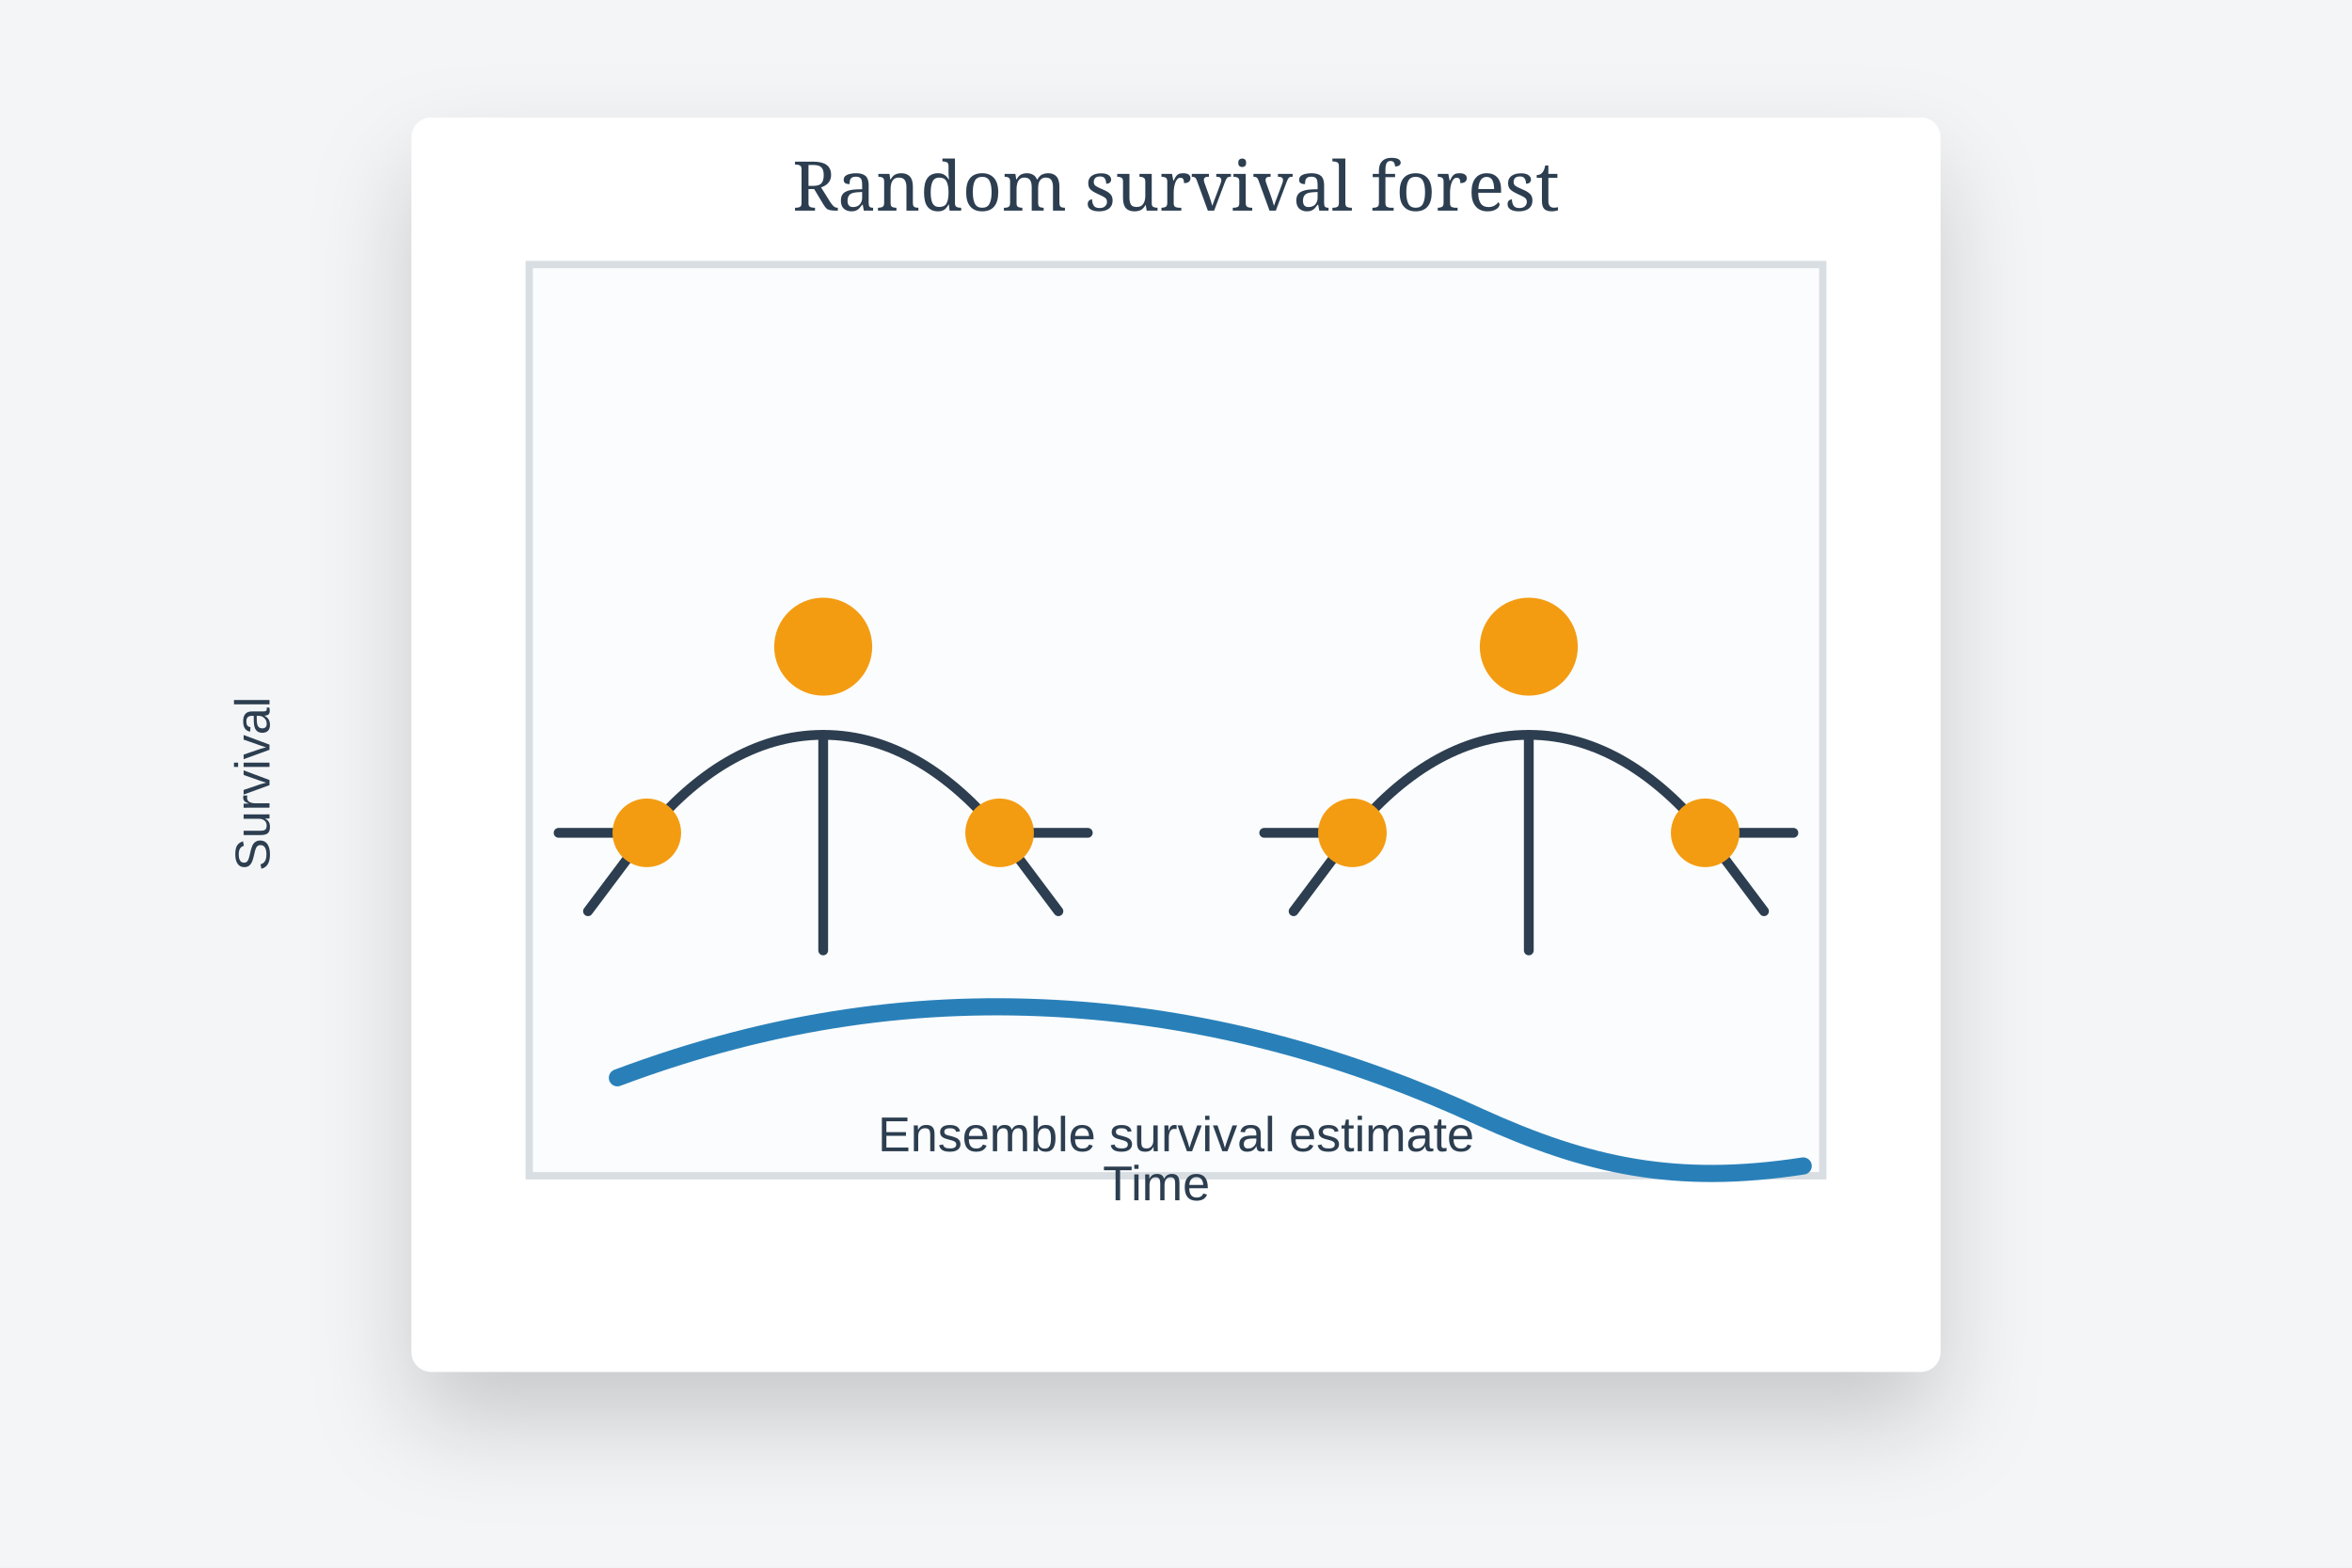
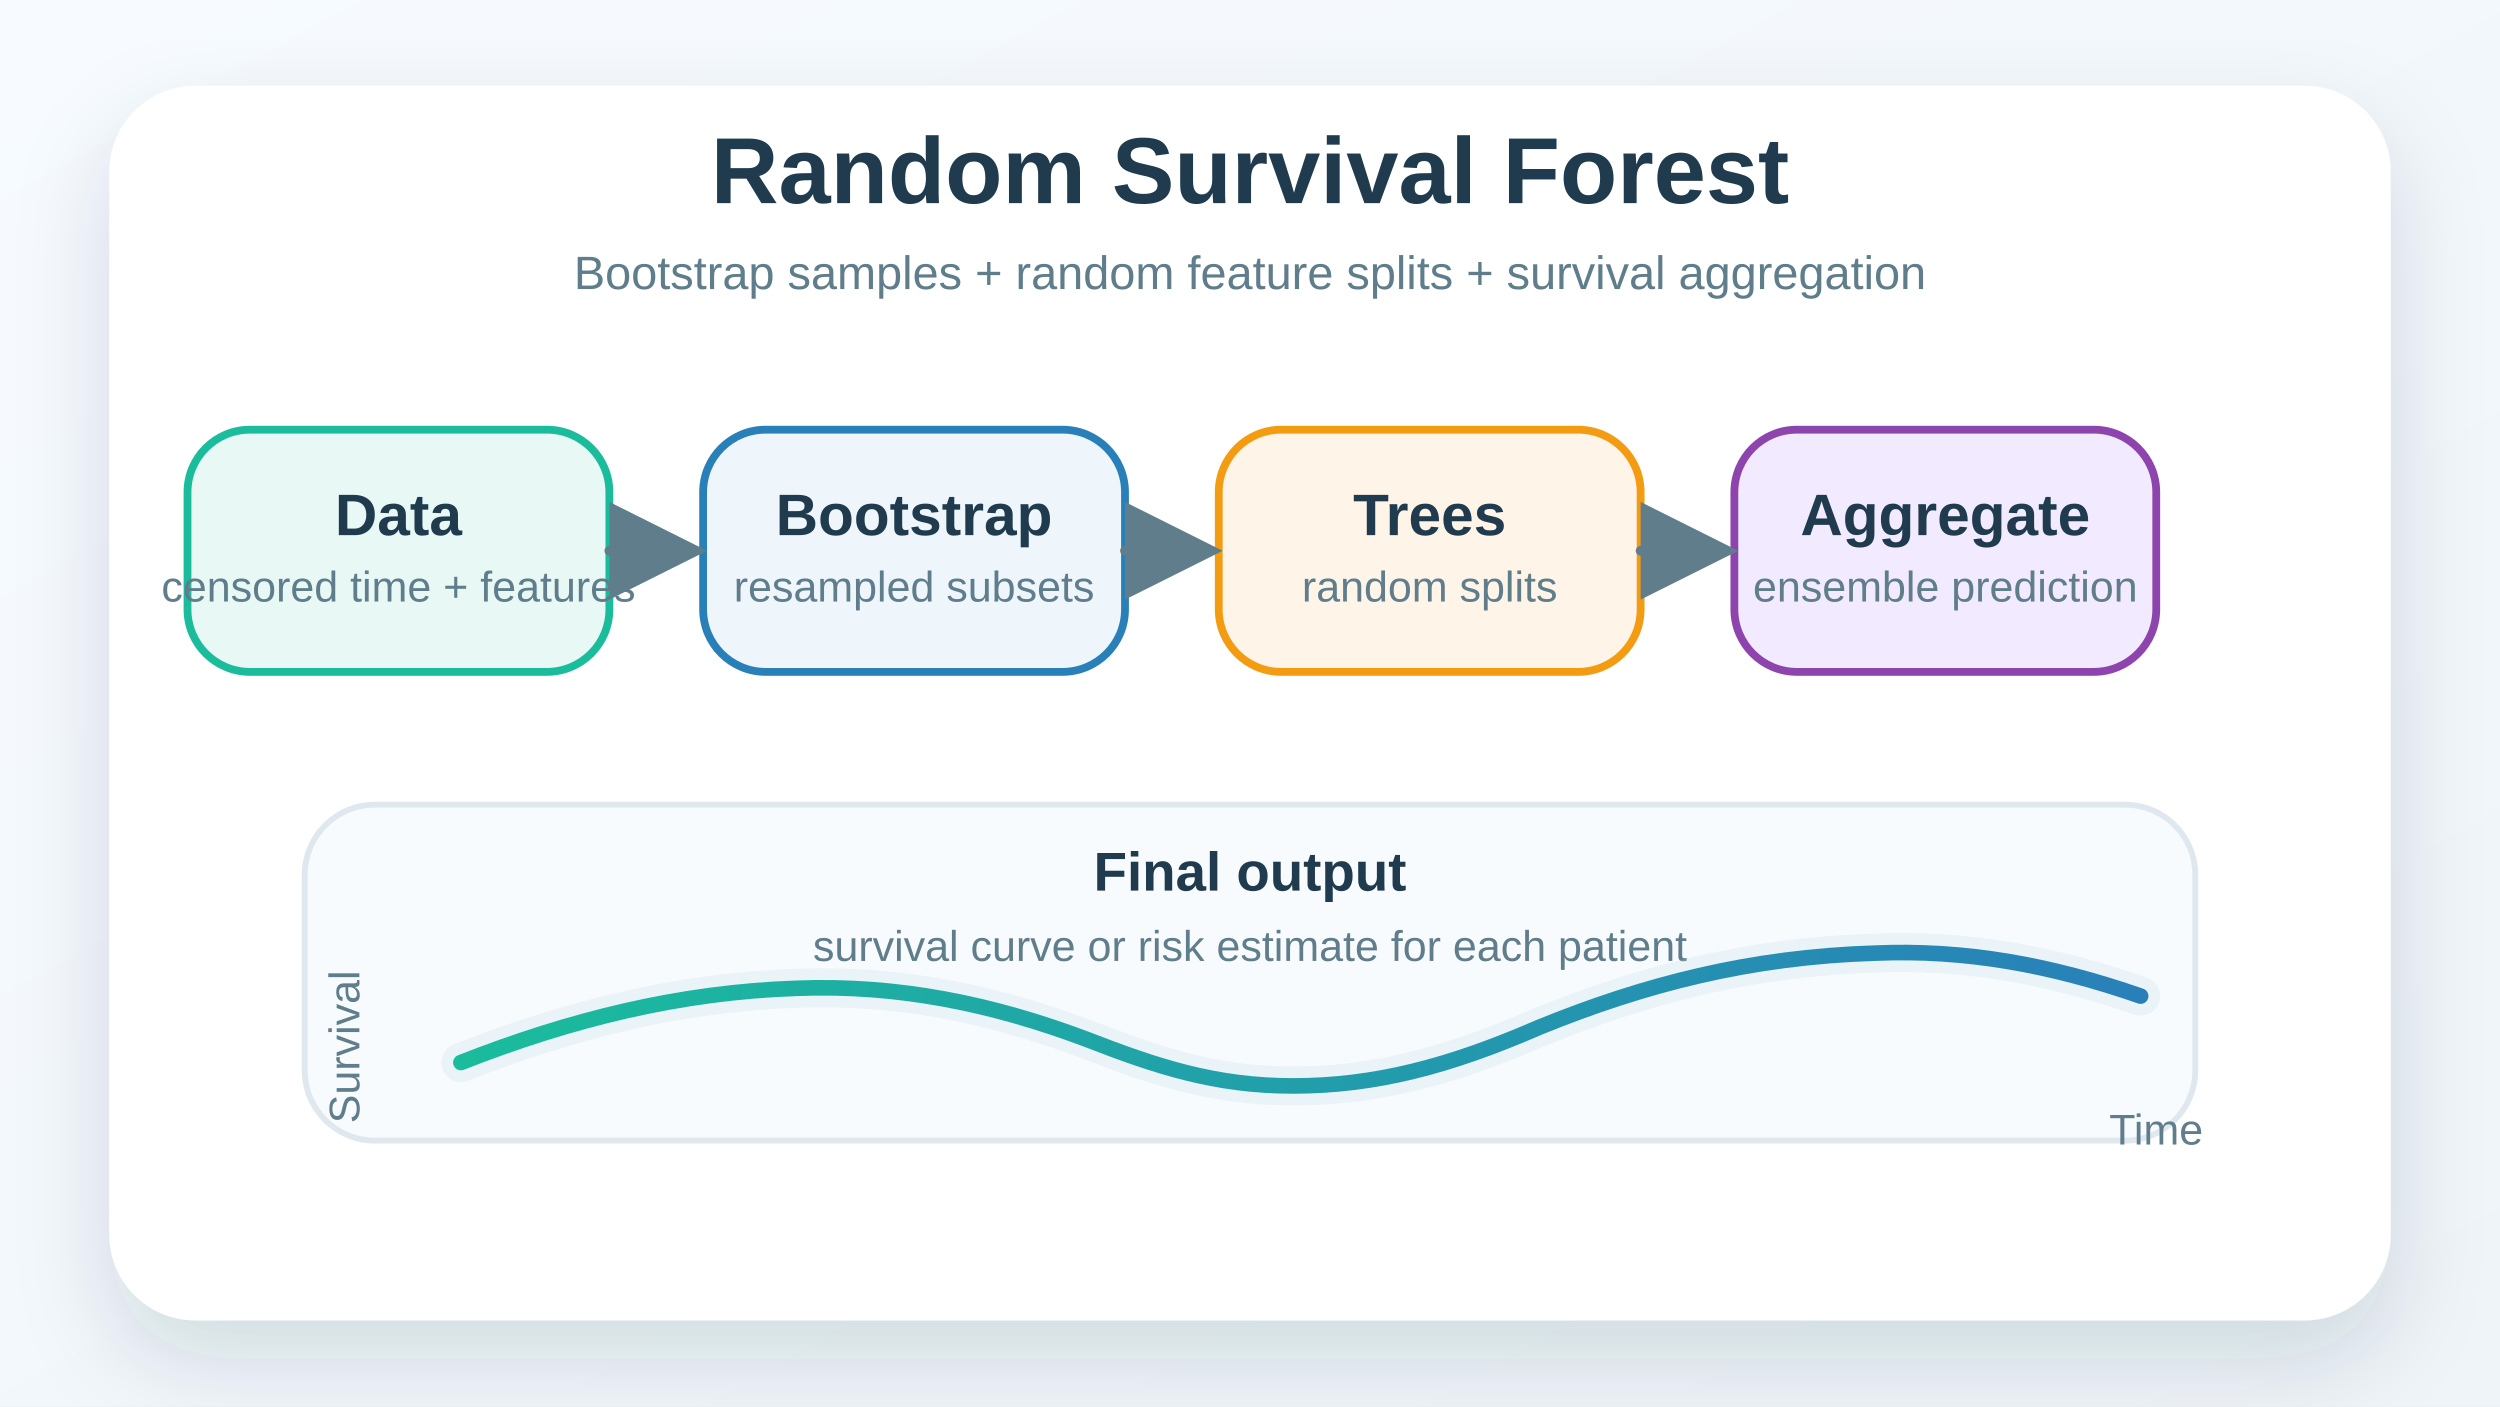
- <svg xmlns="http://www.w3.org/2000/svg" viewBox="0 0 480 320" role="img" aria-label="Random survival forest">
+ <svg xmlns="http://www.w3.org/2000/svg" viewBox="0 0 640 360" role="img" aria-label="Random survival forest workflow">
  <defs>
+     <linearGradient id="bg" x1="0" y1="0" x2="1" y2="1">
+       <stop offset="0%" stop-color="#f7fbff" />
+       <stop offset="100%" stop-color="#eef4f8" />
+     </linearGradient>
+     <linearGradient id="accent" x1="0" y1="0" x2="1" y2="0">
+       <stop offset="0%" stop-color="#1abc9c" />
+       <stop offset="100%" stop-color="#2980b9" />
+     </linearGradient>
    <filter id="shadow" x="-20%" y="-20%" width="140%" height="140%">
-       <feDropShadow dx="0" dy="10" stdDeviation="10" flood-color="#000000" flood-opacity="0.18" />
+       <feDropShadow dx="0" dy="10" stdDeviation="12" flood-color="#173042" flood-opacity="0.14" />
    </filter>
+     <marker id="arrow" markerWidth="10" markerHeight="10" refX="8" refY="5" orient="auto" markerUnits="strokeWidth">
+       <path d="M0,0 L10,5 L0,10 z" fill="#5f7d8b" />
+     </marker>
  </defs>
-   <rect width="480" height="320" fill="#f3f5f7" />
-   <rect x="84" y="24" width="312" height="256" rx="4" fill="#ffffff" filter="url(#shadow)" />
-   <rect x="108" y="54" width="264" height="186" fill="#fbfcfd" stroke="#d9dee3" stroke-width="1.5" />
-   <text x="240" y="43" text-anchor="middle" font-family="Georgia, serif" font-size="14" fill="#2c3e50">Random survival forest</text>
-   <g fill="none" stroke="#2c3e50" stroke-width="2" stroke-linecap="round" stroke-linejoin="round">
-     <path d="M168 194v-44" />
-     <path d="M168 150c-14 0-26 8-36 20" />
-     <path d="M168 150c14 0 26 8 36 20" />
-     <path d="M132 170h-18" />
-     <path d="M204 170h18" />
-     <path d="M132 170l-12 16" />
-     <path d="M204 170l12 16" />
-     <path d="M312 194v-44" />
-     <path d="M312 150c-14 0-26 8-36 20" />
-     <path d="M312 150c14 0 26 8 36 20" />
-     <path d="M276 170h-18" />
-     <path d="M348 170h18" />
-     <path d="M276 170l-12 16" />
-     <path d="M348 170l12 16" />
+   <rect width="640" height="360" fill="url(#bg)" />
+   <g filter="url(#shadow)">
+     <rect x="28" y="22" width="584" height="316" rx="22" fill="#ffffff" />
  </g>
-   <g fill="#f39c12">
-     <circle cx="168" cy="132" r="10" />
-     <circle cx="132" cy="170" r="7" />
-     <circle cx="204" cy="170" r="7" />
-     <circle cx="312" cy="132" r="10" />
-     <circle cx="276" cy="170" r="7" />
-     <circle cx="348" cy="170" r="7" />
+   <text x="320" y="52" text-anchor="middle" font-family="Arial, sans-serif" font-size="24" font-weight="700" fill="#1f3b4d">Random Survival Forest</text>
+   <text x="320" y="74" text-anchor="middle" font-family="Arial, sans-serif" font-size="12" fill="#5f7d8b">Bootstrap samples + random feature splits + survival aggregation</text>
+   <g font-family="Arial, sans-serif" font-weight="700" text-anchor="middle" fill="#1f3b4d">
+     <rect x="48" y="110" width="108" height="62" rx="16" fill="#e8f8f5" stroke="#1abc9c" stroke-width="2" />
+     <text x="102" y="137" font-size="15">Data</text>
+     <text x="102" y="154" font-size="11" fill="#5f7d8b" font-weight="400">censored time + features</text>
+     <rect x="180" y="110" width="108" height="62" rx="16" fill="#eef6fc" stroke="#2980b9" stroke-width="2" />
+     <text x="234" y="137" font-size="15">Bootstrap</text>
+     <text x="234" y="154" font-size="11" fill="#5f7d8b" font-weight="400">resampled subsets</text>
+     <rect x="312" y="110" width="108" height="62" rx="16" fill="#fff4e8" stroke="#f39c12" stroke-width="2" />
+     <text x="366" y="137" font-size="15">Trees</text>
+     <text x="366" y="154" font-size="11" fill="#5f7d8b" font-weight="400">random splits</text>
+     <rect x="444" y="110" width="108" height="62" rx="16" fill="#f2ebff" stroke="#8e44ad" stroke-width="2" />
+     <text x="498" y="137" font-size="15">Aggregate</text>
+     <text x="498" y="154" font-size="11" fill="#5f7d8b" font-weight="400">ensemble prediction</text>
  </g>
-   <path d="M126 220c32-12 62-16 92-14 30 2 58 10 84 22 22 10 40 14 66 10" fill="none" stroke="#2980b9" stroke-width="3.5" stroke-linecap="round" />
-   <text x="240" y="235" text-anchor="middle" font-family="Arial, sans-serif" font-size="10" fill="#2c3e50">Ensemble survival estimate</text>
-   <text x="55" y="160" transform="rotate(-90 55 160)" text-anchor="middle" font-family="Arial, sans-serif" font-size="10" fill="#2c3e50">Survival</text>
-   <text x="236" y="245" text-anchor="middle" font-family="Arial, sans-serif" font-size="10" fill="#2c3e50">Time</text>
+   <g stroke="#5f7d8b" stroke-width="2.5" stroke-linecap="round" stroke-linejoin="round" fill="none" marker-end="url(#arrow)">
+     <path d="M156 141h20" />
+     <path d="M288 141h20" />
+     <path d="M420 141h20" />
+   </g>
+   <g>
+     <rect x="78" y="206" width="484" height="86" rx="18" fill="#f8fbfd" stroke="#dfe8ee" stroke-width="1.5" />
+     <text x="320" y="228" text-anchor="middle" font-family="Arial, sans-serif" font-size="14" font-weight="700" fill="#1f3b4d">Final output</text>
+     <text x="320" y="246" text-anchor="middle" font-family="Arial, sans-serif" font-size="11" fill="#5f7d8b">survival curve or risk estimate for each patient</text>
+     <path d="M118 272c28-11 56-18 86-19 26-1 50 4 74 13 18 7 33 12 53 12 21 0 40-5 63-15 27-11 54-18 86-19 23-1 45 3 68 11" fill="none" stroke="#b8d6e6" stroke-width="10" stroke-linecap="round" opacity="0.22" />
+     <path d="M118 272c28-11 56-18 86-19 26-1 50 4 74 13 18 7 33 12 53 12 21 0 40-5 63-15 27-11 54-18 86-19 23-1 45 3 68 11" fill="none" stroke="url(#accent)" stroke-width="4" stroke-linecap="round" />
+     <text x="92" y="268" transform="rotate(-90 92 268)" text-anchor="middle" font-family="Arial, sans-serif" font-size="11" fill="#5f7d8b">Survival</text>
+     <text x="564" y="293" text-anchor="end" font-family="Arial, sans-serif" font-size="11" fill="#5f7d8b">Time</text>
+   </g>
</svg>
